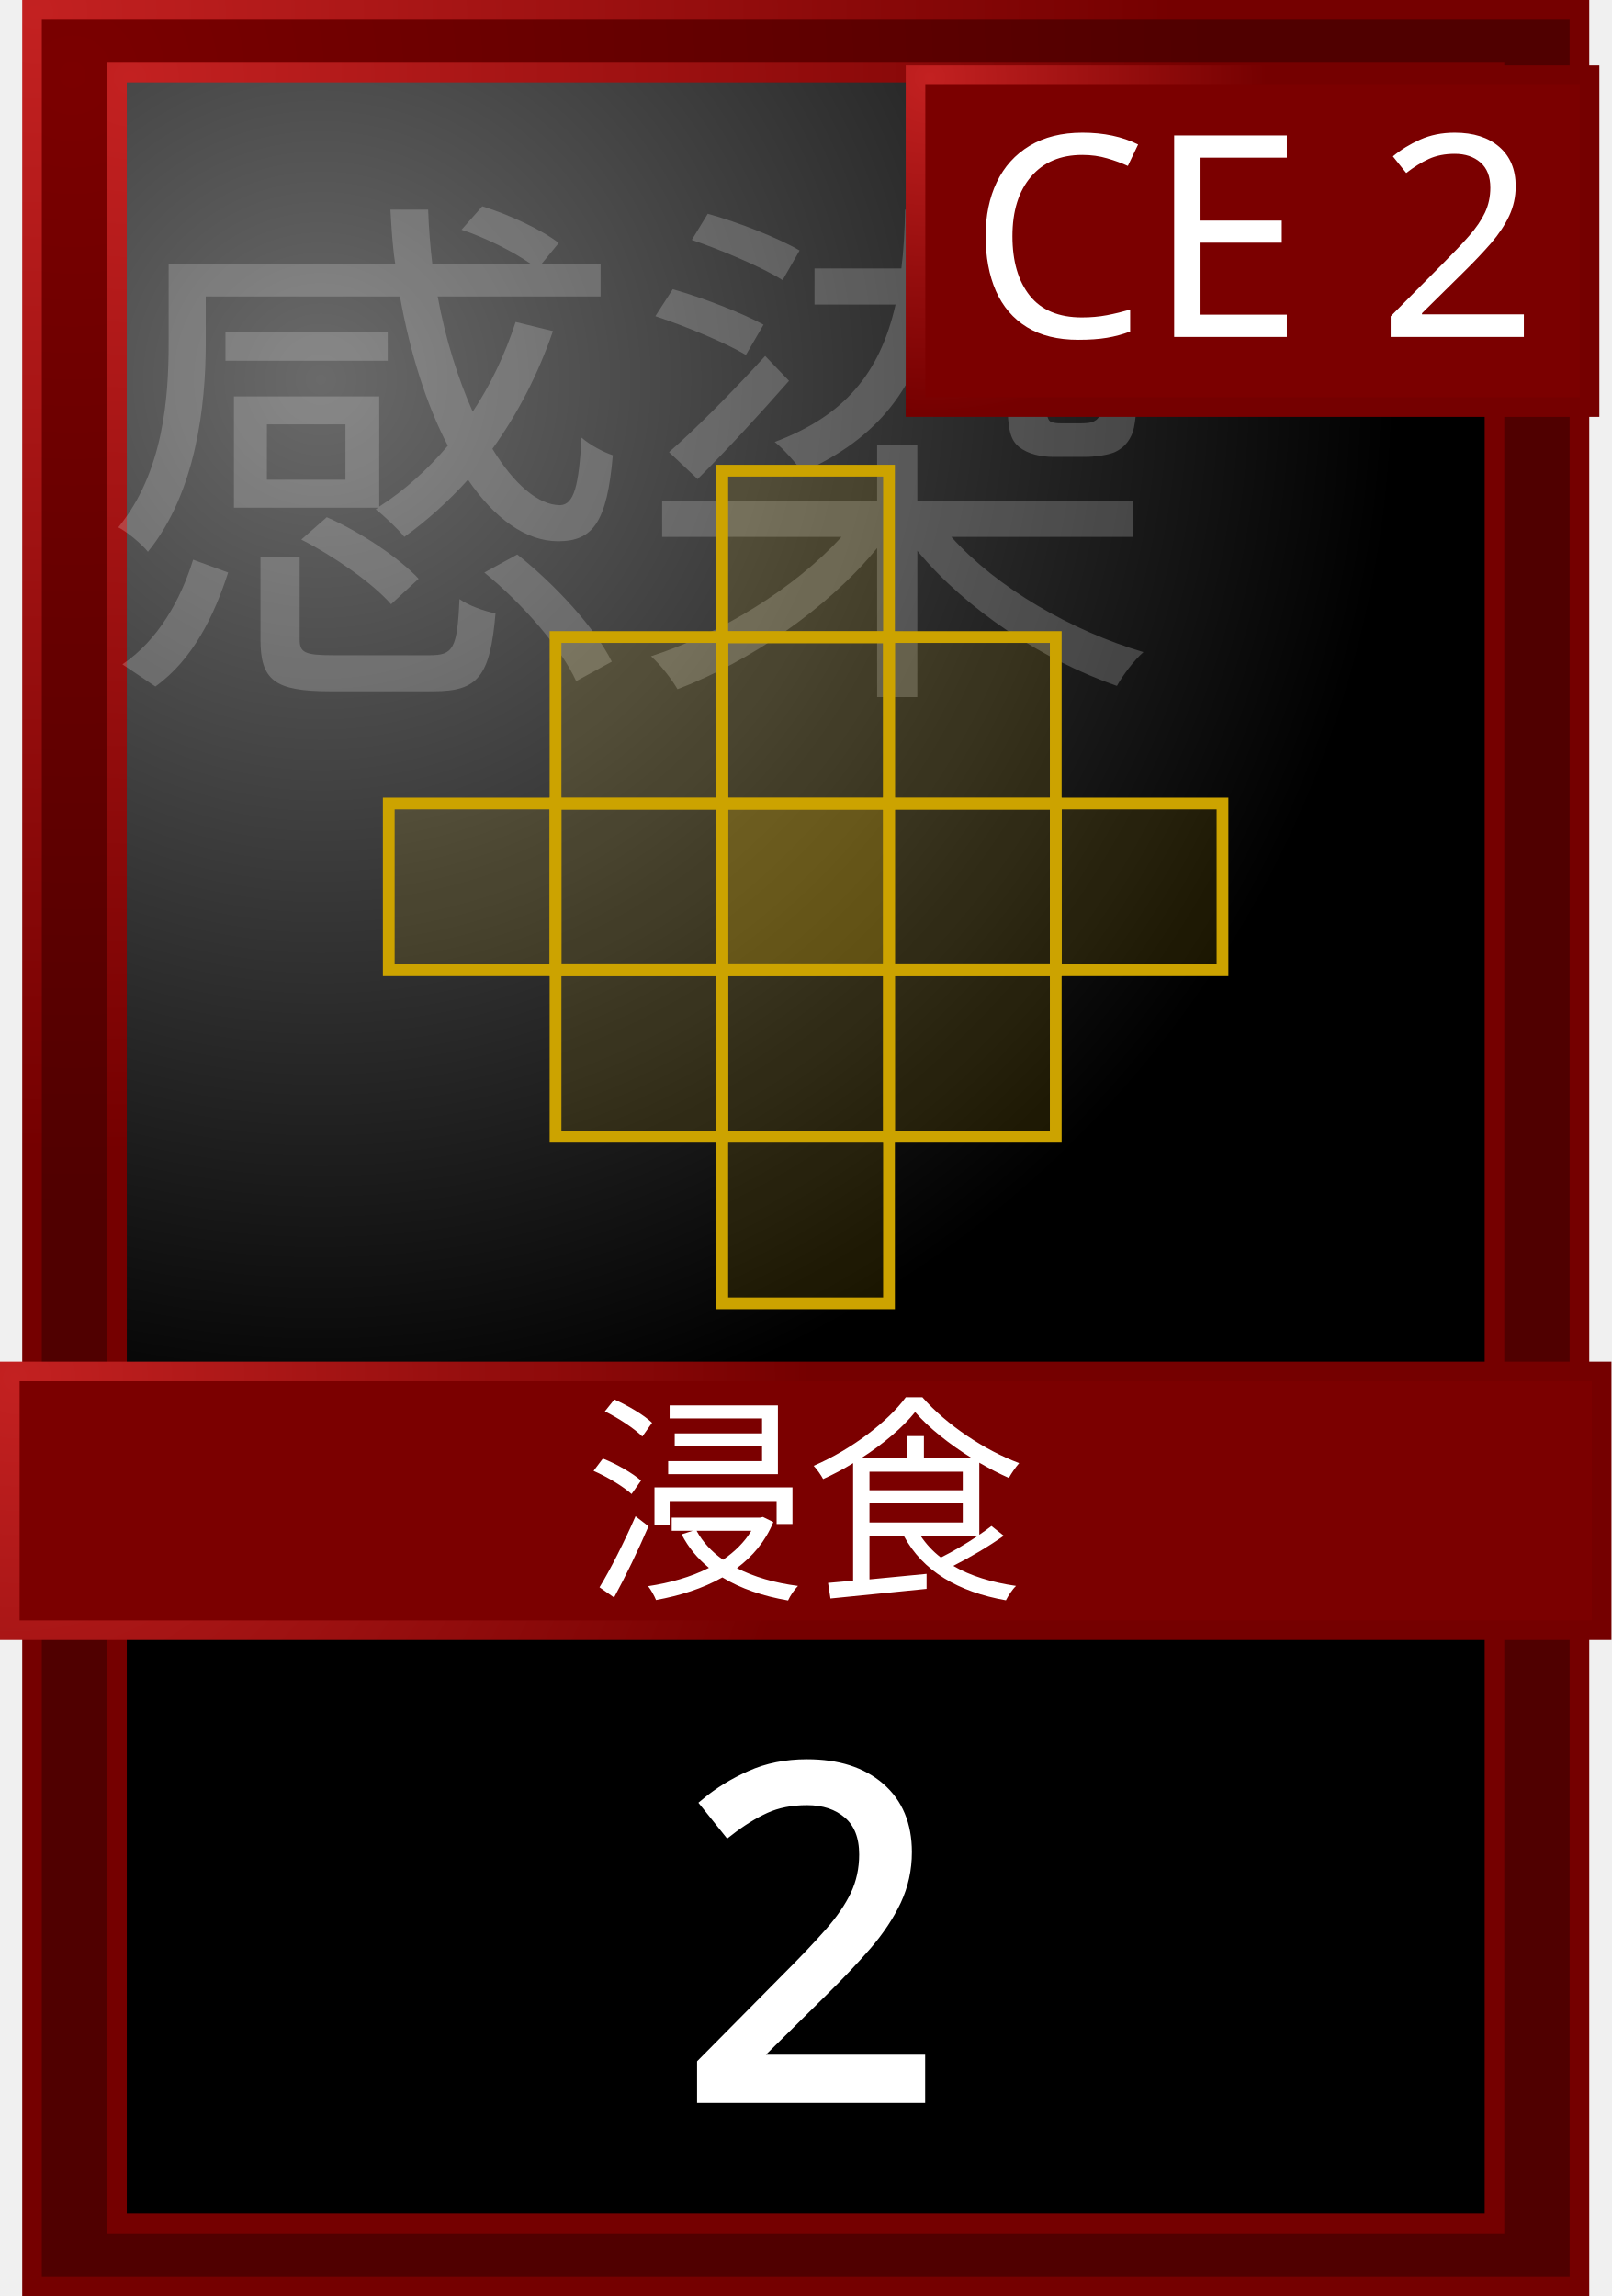
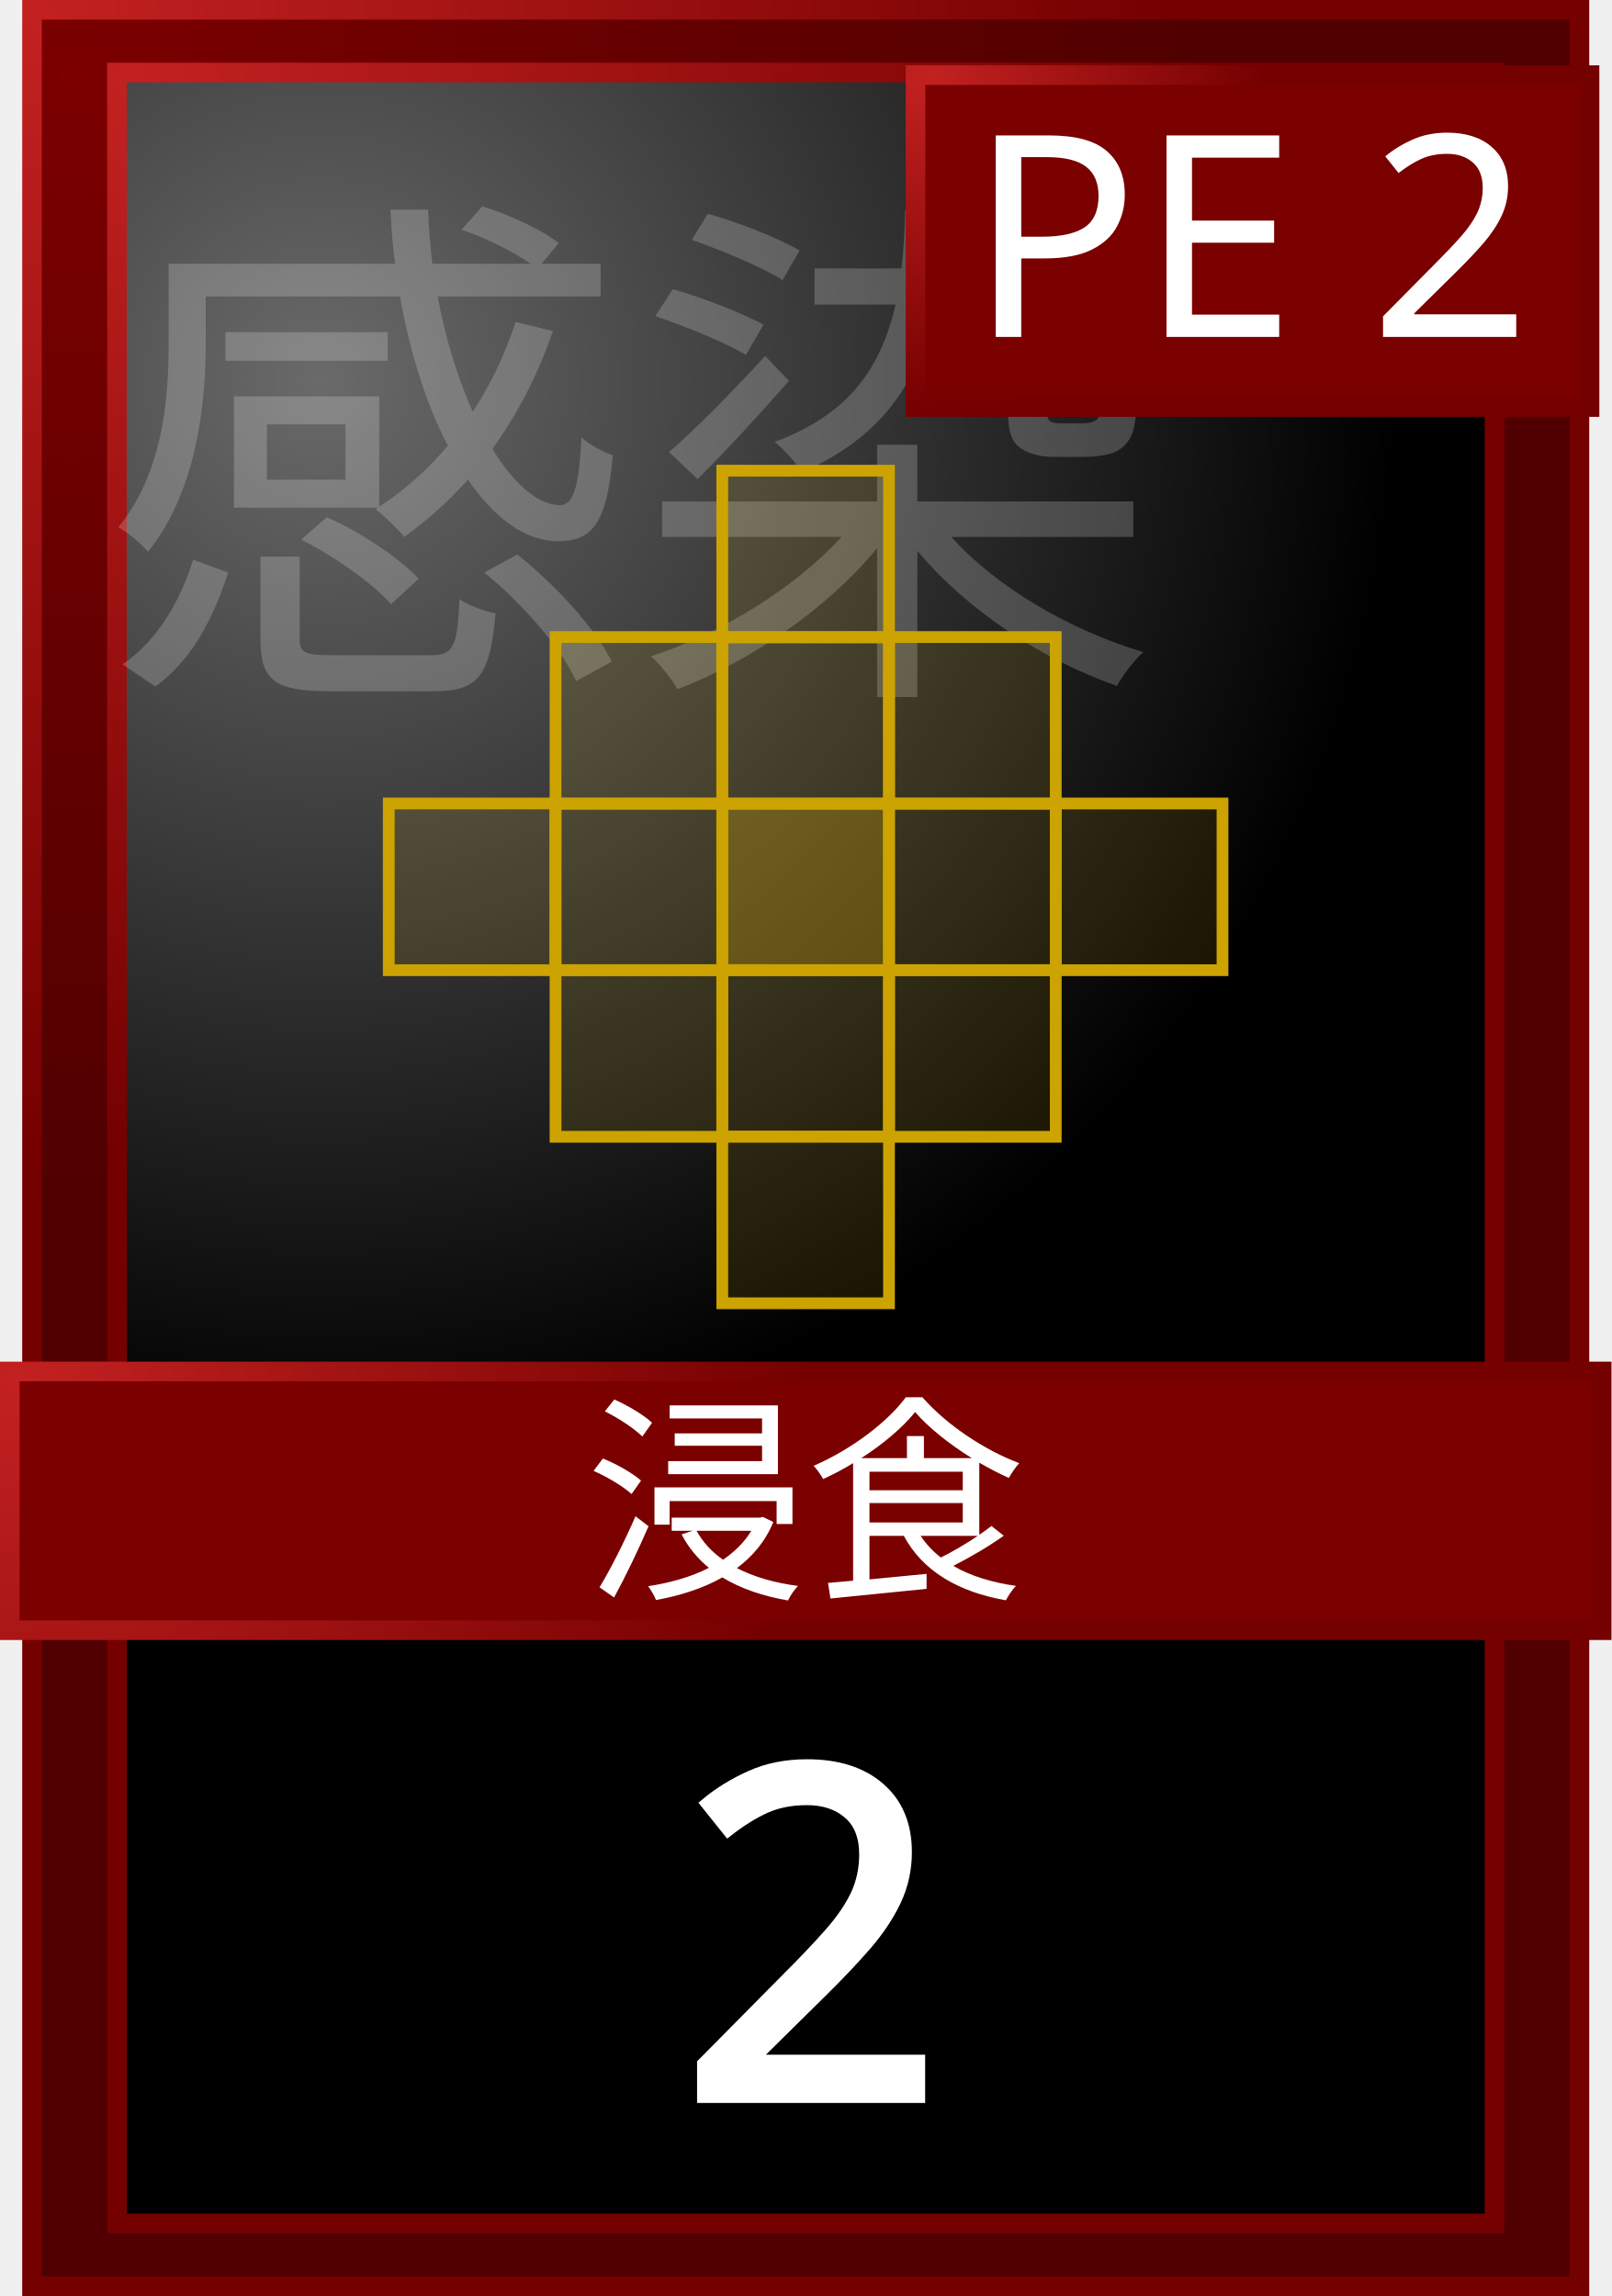
<svg xmlns="http://www.w3.org/2000/svg" version="1.1" width="205.5" height="292.833" viewBox="0,0,205.5,292.833">
  <defs>
    <radialGradient cx="146.499" cy="43.167" r="145.167" gradientUnits="userSpaceOnUse" id="color-1">
      <stop offset="0" stop-color="#7b0000" />
      <stop offset="1" stop-color="#500000" />
    </radialGradient>
    <radialGradient cx="141.832" cy="35.167" r="145.167" gradientUnits="userSpaceOnUse" id="color-2">
      <stop offset="0" stop-color="#c32121" />
      <stop offset="1" stop-color="#750000" />
    </radialGradient>
    <radialGradient cx="178.167" cy="82" r="137.167" gradientUnits="userSpaceOnUse" id="color-3">
      <stop offset="0" stop-color="#6a6a6a" />
      <stop offset="1" stop-color="#000000" />
    </radialGradient>
    <radialGradient cx="153.833" cy="43.5" r="137.167" gradientUnits="userSpaceOnUse" id="color-4">
      <stop offset="0" stop-color="#c32121" />
      <stop offset="1" stop-color="#750000" />
    </radialGradient>
    <radialGradient cx="255.833" cy="43.5" r="42.977" gradientUnits="userSpaceOnUse" id="color-5">
      <stop offset="0" stop-color="#c32121" />
      <stop offset="1" stop-color="#750000" />
    </radialGradient>
    <radialGradient cx="139.166" cy="209.333" r="101.5" gradientUnits="userSpaceOnUse" id="color-6">
      <stop offset="0" stop-color="#c32121" />
      <stop offset="1" stop-color="#750000" />
    </radialGradient>
  </defs>
-   <g transform="translate(-137.25,-33.58333)">
-     <g stroke-miterlimit="10">
+   <g transform="translate(-137.25,-33.58331)">
+     <g data-paper-data="{&quot;isPaintingLayer&quot;:true}" fill-rule="nonzero" stroke-linecap="butt" stroke-linejoin="miter" stroke-miterlimit="10" stroke-dasharray="" stroke-dashoffset="0" style="mix-blend-mode: normal">
      <path d="M141.333,325.167v-290.333h197.333v290.333z" fill="url(#color-1)" stroke="url(#color-2)" stroke-width="2.5" />
      <path d="M152.167,317.167v-274.333h175.667v274.333z" fill="url(#color-3)" stroke="url(#color-4)" stroke-width="2.5" />
-       <text transform="translate(150.1667,117.1509) scale(1.69167,1.69167)" font-size="40" xml:space="preserve" fill-opacity="0.2" fill="#ffffff" stroke="none" stroke-width="1" font-family="Serif" font-weight="normal" text-anchor="start">
+       <text transform="translate(150.1667,117.1509) scale(1.69167,1.69167)" font-size="40" xml:space="preserve" fill-opacity="0.2" fill="#ffffff" fill-rule="nonzero" stroke="none" stroke-width="1" stroke-linecap="butt" stroke-linejoin="miter" stroke-miterlimit="10" stroke-dasharray="" stroke-dashoffset="0" font-family="Serif" font-weight="normal" text-anchor="start" style="mix-blend-mode: normal">
        <tspan x="0" dy="0">感染</tspan>
      </text>
      <path d="M254,85.5v-42.333h85.954v42.333z" fill="#7b0000" stroke="url(#color-5)" stroke-width="2.5" />
-       <text transform="translate(260.75,76.5545) scale(0.89977,0.89977)" font-size="40" xml:space="preserve" fill="#ffffff" stroke="none" stroke-width="1" font-family="Sans Serif" font-weight="normal" text-anchor="start">
-         <tspan x="0" dy="0">CE 2</tspan>
+       <text transform="translate(260.75,76.55448) scale(0.89977,0.89977)" font-size="40" xml:space="preserve" fill="#ffffff" fill-rule="nonzero" stroke="none" stroke-width="1" stroke-linecap="butt" stroke-linejoin="miter" stroke-miterlimit="10" stroke-dasharray="" stroke-dashoffset="0" font-family="Sans Serif" font-weight="normal" text-anchor="start" style="mix-blend-mode: normal">
+         <tspan x="0" dy="0">PE 2</tspan>
      </text>
      <g stroke="#cca300" stroke-width="1.5">
        <path d="M271.884,178.571h-21.261v-21.261h21.261z" fill-opacity="0.102" fill="#ffce00" />
        <path d="M293.149,157.323h-21.261v-21.261h21.261z" fill-opacity="0.102" fill="#ffce00" />
        <path d="M271.884,136.093h-21.261v-21.261h21.261z" fill-opacity="0.102" fill="#ffce00" />
        <path d="M271.884,157.323h-21.261v-21.261h21.261z" fill-opacity="0.102" fill="#ffce00" />
        <path d="M250.619,178.571h-21.261v-21.261h21.261z" fill-opacity="0.102" fill="#ffce00" />
        <path d="M250.619,199.802h-21.261v-21.261h21.261z" fill-opacity="0.102" fill="#ffce00" />
        <path d="M229.354,178.571h-21.261v-21.261h21.261z" fill-opacity="0.102" fill="#ffce00" />
        <path d="M208.088,157.323h-21.261v-21.261h21.261z" fill-opacity="0.102" fill="#ffce00" />
        <path d="M250.619,114.874h-21.261v-21.261h21.261z" fill-opacity="0.102" fill="#ffce00" />
        <path d="M250.619,136.093h-21.261v-21.261h21.261z" fill-opacity="0.102" fill="#ffce00" />
        <path d="M250.619,157.323h-21.261v-21.261h21.261z" fill-opacity="0.302" fill="#ffcc00" />
        <path d="M229.354,136.093h-21.261v-21.261h21.261z" fill-opacity="0.102" fill="#ffce00" />
        <path d="M229.354,157.323h-21.261v-21.261h21.261z" fill-opacity="0.102" fill="#ffce00" />
      </g>
      <path d="M138.5,241.5v-33h203v33z" fill="#7b0000" stroke="url(#color-6)" stroke-width="2.5" />
-       <text transform="translate(211.8796,235.4362) scale(0.70301,0.70301)" font-size="40" xml:space="preserve" fill="#ffffff" stroke="none" stroke-width="1" font-family="Sans Serif" font-weight="normal" text-anchor="start">
+       <text transform="translate(211.8796,235.4361) scale(0.70301,0.70301)" font-size="40" xml:space="preserve" fill="#ffffff" fill-rule="nonzero" stroke="none" stroke-width="1" stroke-linecap="butt" stroke-linejoin="miter" stroke-miterlimit="10" stroke-dasharray="" stroke-dashoffset="0" font-family="Sans Serif" font-weight="normal" text-anchor="start" style="mix-blend-mode: normal">
        <tspan x="0" dy="0">浸食</tspan>
      </text>
-       <text transform="translate(224.0632,301.0611) scale(1.46342,1.46342)" font-size="40" xml:space="preserve" fill="#ffffff" stroke="#ffffff" stroke-width="1" font-family="Sans Serif" font-weight="normal" text-anchor="start">
+       <text transform="translate(224.0632,301.0611) scale(1.46342,1.46342)" font-size="40" xml:space="preserve" fill="#ffffff" fill-rule="nonzero" stroke="#ffffff" stroke-width="1" stroke-linecap="butt" stroke-linejoin="miter" stroke-miterlimit="10" stroke-dasharray="" stroke-dashoffset="0" font-family="Sans Serif" font-weight="normal" text-anchor="start" style="mix-blend-mode: normal">
        <tspan x="0" dy="0">2</tspan>
      </text>
    </g>
  </g>
</svg>
